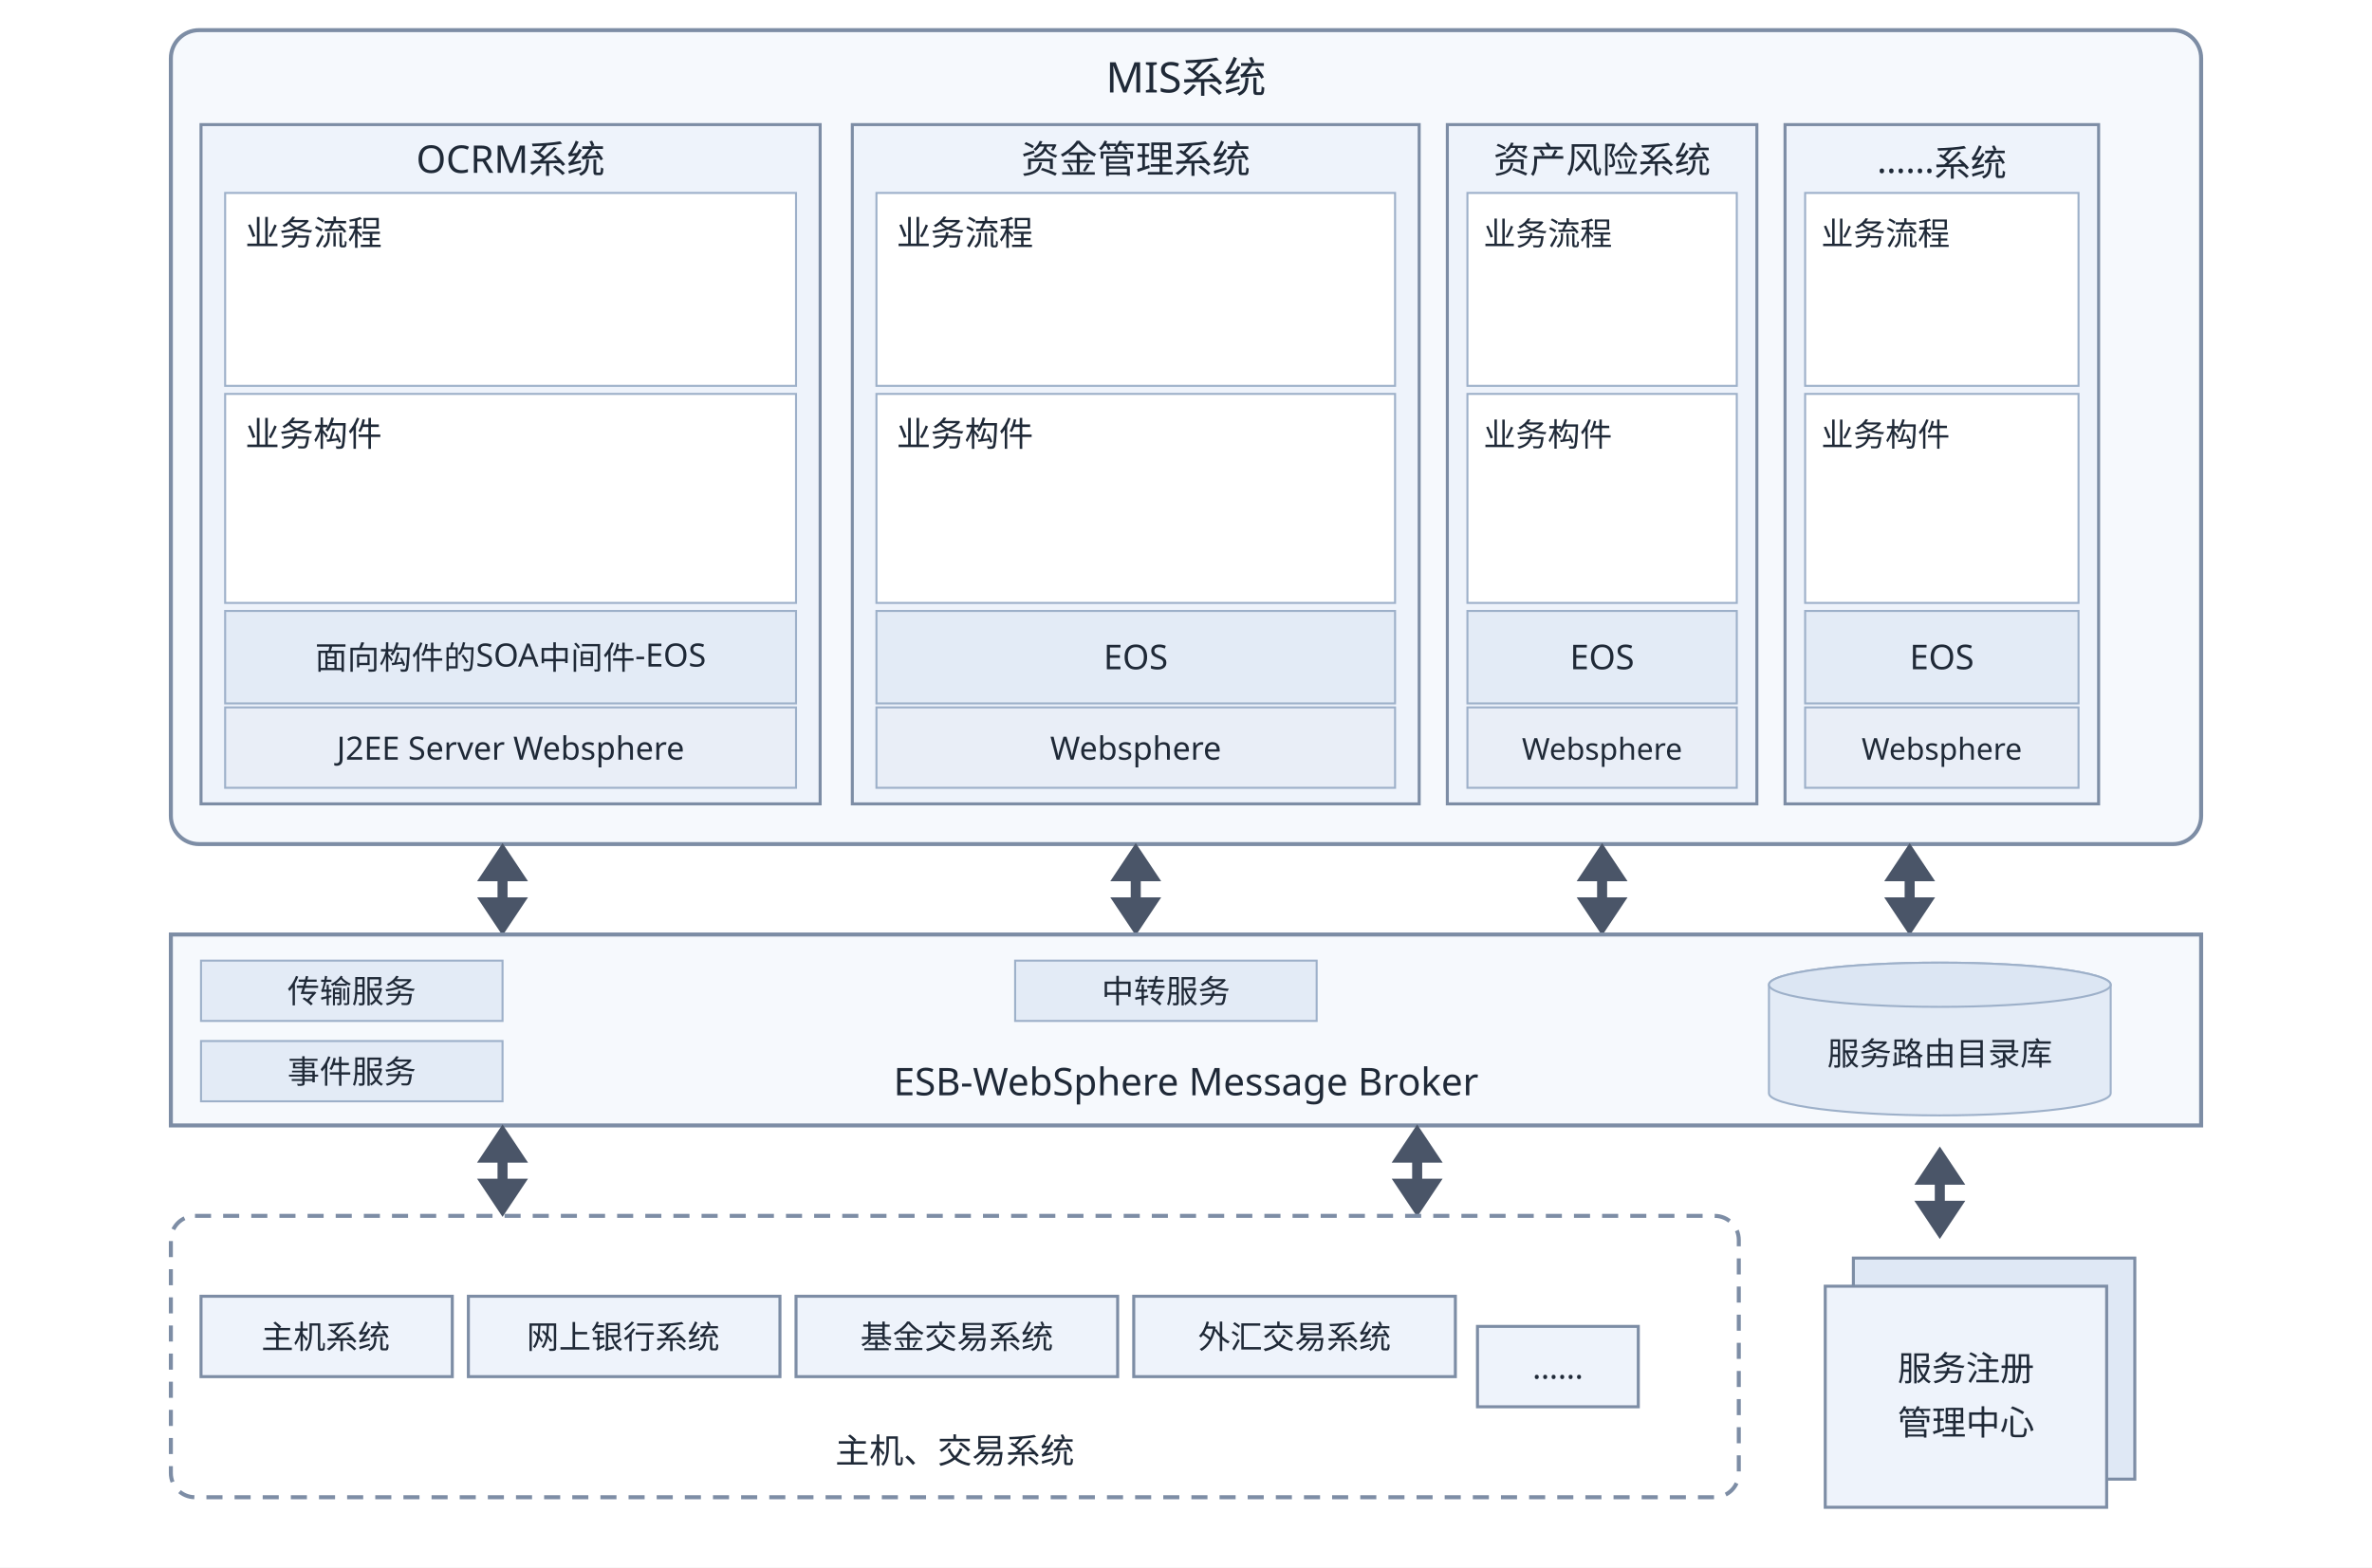
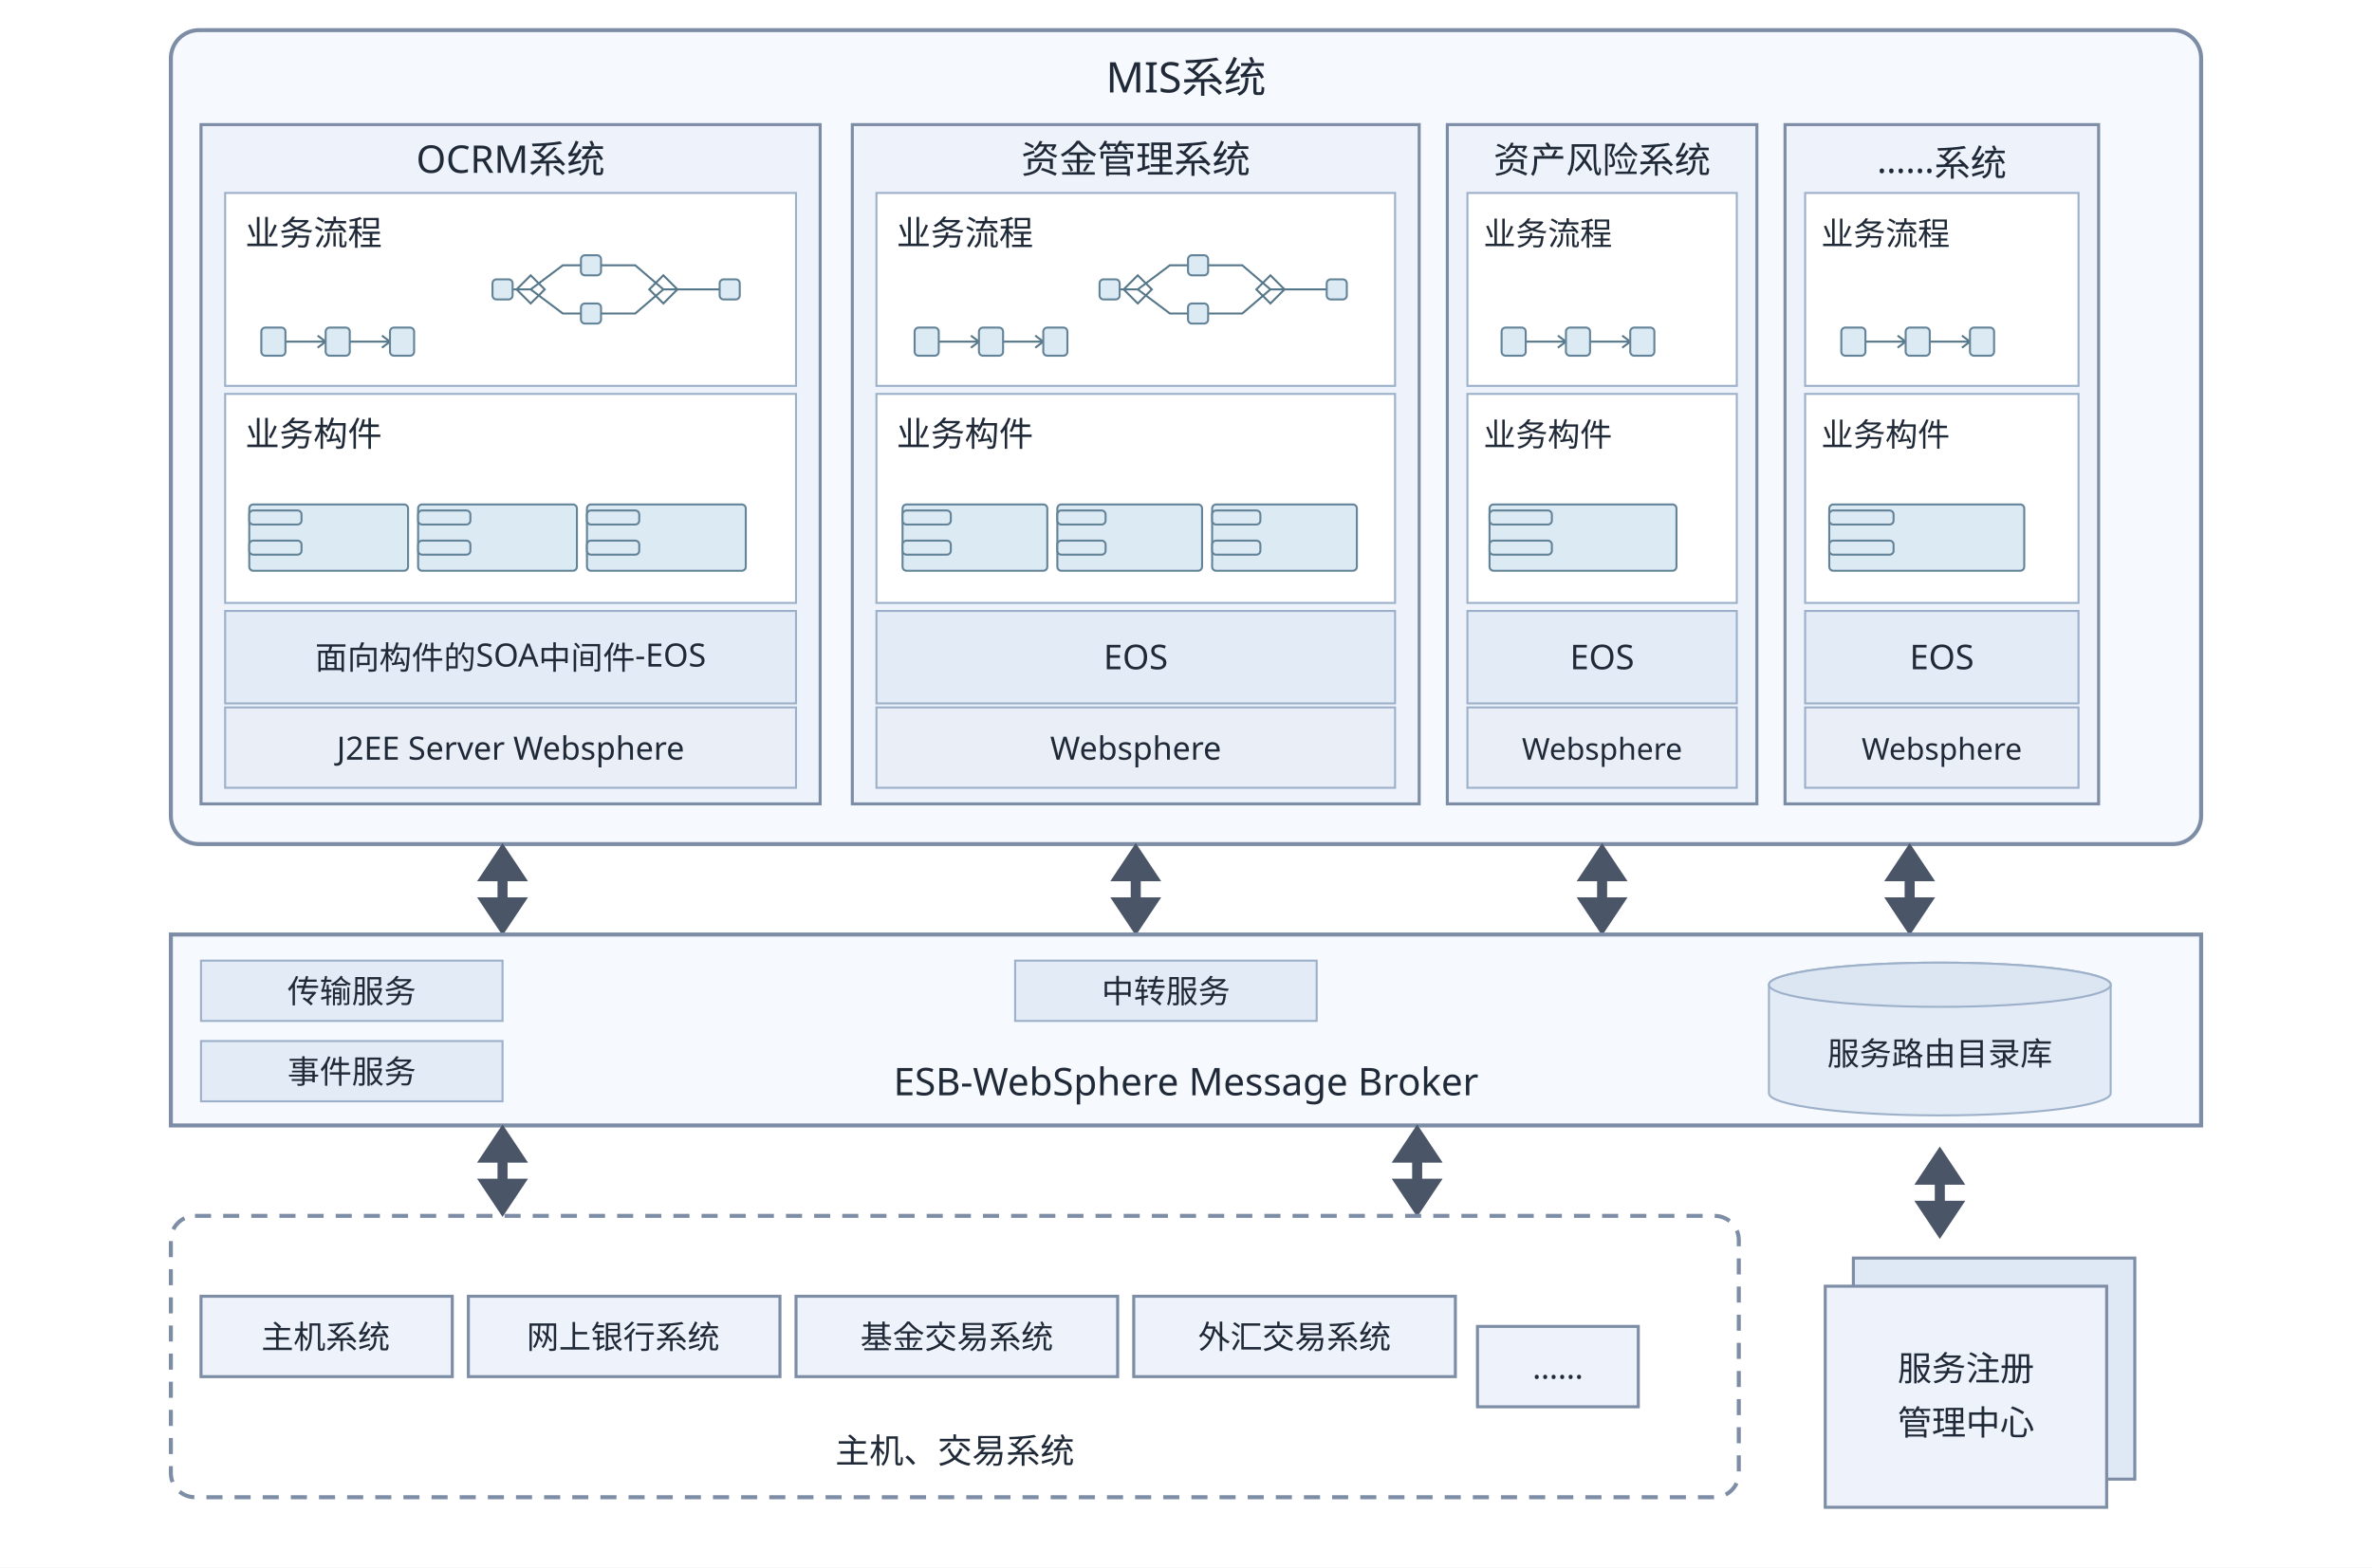
<svg xmlns="http://www.w3.org/2000/svg" width="1180" height="780" viewBox="0 0 1180 780" font-family="sans-serif">
  <rect width="1180" height="780" fill="#ffffff" />
  <rect x="85" y="15" width="1010" height="405" rx="14" fill="#f6f9fd" stroke="#7d8da5" stroke-width="2" />
  <text x="590" y="46" text-anchor="middle" font-size="21" fill="#1f2937">MIS系统</text>
  <rect x="100" y="62" width="308" height="338" fill="#eef3fb" stroke="#7d8da5" stroke-width="1.5" />
  <text x="254" y="86" text-anchor="middle" font-size="19" fill="#1f2937">OCRM系统</text>
  <rect x="112" y="96" width="284" height="96" fill="#ffffff" stroke="#9db0c9" stroke-width="1" />
  <text x="122" y="122" font-size="17" fill="#1f2937">业务流程</text>
  <rect x="112" y="196" width="284" height="104" fill="#ffffff" stroke="#9db0c9" stroke-width="1" />
  <text x="122" y="222" font-size="17" fill="#1f2937">业务构件</text>
  <rect x="112" y="304" width="284" height="46" fill="#e3ebf6" stroke="#9db0c9" stroke-width="1" />
  <text x="254" y="333" text-anchor="middle" font-size="16" fill="#1f2937">面向构件的SOA中间件-EOS</text>
  <rect x="112" y="352" width="284" height="40" fill="#e9eef7" stroke="#9db0c9" stroke-width="1" />
  <text x="254" y="378" text-anchor="middle" font-size="16" fill="#1f2937">J2EE Server Websphere</text>
  <rect x="424" y="62" width="282" height="338" fill="#eef3fb" stroke="#7d8da5" stroke-width="1.5" />
  <text x="565" y="86" text-anchor="middle" font-size="19" fill="#1f2937">资金管理系统</text>
  <rect x="436" y="96" width="258" height="96" fill="#ffffff" stroke="#9db0c9" stroke-width="1" />
  <text x="446" y="122" font-size="17" fill="#1f2937">业务流程</text>
  <rect x="436" y="196" width="258" height="104" fill="#ffffff" stroke="#9db0c9" stroke-width="1" />
  <text x="446" y="222" font-size="17" fill="#1f2937">业务构件</text>
  <rect x="436" y="304" width="258" height="46" fill="#e3ebf6" stroke="#9db0c9" stroke-width="1" />
  <text x="565" y="333" text-anchor="middle" font-size="17" fill="#1f2937">EOS</text>
  <rect x="436" y="352" width="258" height="40" fill="#e9eef7" stroke="#9db0c9" stroke-width="1" />
  <text x="565" y="378" text-anchor="middle" font-size="16" fill="#1f2937">Websphere</text>
  <rect x="720" y="62" width="154" height="338" fill="#eef3fb" stroke="#7d8da5" stroke-width="1.5" />
  <text x="797" y="86" text-anchor="middle" font-size="18" fill="#1f2937">资产风险系统</text>
  <rect x="730" y="96" width="134" height="96" fill="#ffffff" stroke="#9db0c9" stroke-width="1" />
  <text x="738" y="122" font-size="16" fill="#1f2937">业务流程</text>
  <rect x="730" y="196" width="134" height="104" fill="#ffffff" stroke="#9db0c9" stroke-width="1" />
  <text x="738" y="222" font-size="16" fill="#1f2937">业务构件</text>
  <rect x="730" y="304" width="134" height="46" fill="#e3ebf6" stroke="#9db0c9" stroke-width="1" />
  <text x="797" y="333" text-anchor="middle" font-size="17" fill="#1f2937">EOS</text>
  <rect x="730" y="352" width="134" height="40" fill="#e9eef7" stroke="#9db0c9" stroke-width="1" />
  <text x="797" y="378" text-anchor="middle" font-size="15" fill="#1f2937">Websphere</text>
  <rect x="888" y="62" width="156" height="338" fill="#eef3fb" stroke="#7d8da5" stroke-width="1.5" />
  <text x="966" y="86" text-anchor="middle" font-size="18" fill="#1f2937">……系统</text>
  <rect x="898" y="96" width="136" height="96" fill="#ffffff" stroke="#9db0c9" stroke-width="1" />
  <text x="906" y="122" font-size="16" fill="#1f2937">业务流程</text>
  <rect x="898" y="196" width="136" height="104" fill="#ffffff" stroke="#9db0c9" stroke-width="1" />
  <text x="906" y="222" font-size="16" fill="#1f2937">业务构件</text>
  <rect x="898" y="304" width="136" height="46" fill="#e3ebf6" stroke="#9db0c9" stroke-width="1" />
  <text x="966" y="333" text-anchor="middle" font-size="17" fill="#1f2937">EOS</text>
  <rect x="898" y="352" width="136" height="40" fill="#e9eef7" stroke="#9db0c9" stroke-width="1" />
  <text x="966" y="378" text-anchor="middle" font-size="15" fill="#1f2937">Websphere</text>
  <path d="M250 436 L250 449 M242 436 L250 424 L258 436 Z M242 449 L250 461 L258 449 Z" fill="#4a5568" stroke="#4a5568" stroke-width="5" />
  <path d="M565 436 L565 449 M557 436 L565 424 L573 436 Z M557 449 L565 461 L573 449 Z" fill="#4a5568" stroke="#4a5568" stroke-width="5" />
  <path d="M797 436 L797 449 M789 436 L797 424 L805 436 Z M789 449 L797 461 L805 449 Z" fill="#4a5568" stroke="#4a5568" stroke-width="5" />
  <path d="M950 436 L950 449 M942 436 L950 424 L958 436 Z M942 449 L950 461 L958 449 Z" fill="#4a5568" stroke="#4a5568" stroke-width="5" />
  <rect x="85" y="465" width="1010" height="95" fill="#f6f9fd" stroke="#7d8da5" stroke-width="2" />
  <rect x="100" y="478" width="150" height="30" fill="#e3ebf6" stroke="#9db0c9" stroke-width="1" />
  <text x="175" y="499" text-anchor="middle" font-size="16" fill="#1f2937">传输服务</text>
  <rect x="100" y="518" width="150" height="30" fill="#e3ebf6" stroke="#9db0c9" stroke-width="1" />
  <text x="175" y="539" text-anchor="middle" font-size="16" fill="#1f2937">事件服务</text>
  <rect x="505" y="478" width="150" height="30" fill="#e3ebf6" stroke="#9db0c9" stroke-width="1" />
  <text x="580" y="499" text-anchor="middle" font-size="16" fill="#1f2937">中转服务</text>
  <text x="590" y="545" text-anchor="middle" font-size="19" fill="#1f2937">ESB-WebSphere Message Broker</text>
  <path d="M880 490 A85 11 0 0 1 1050 490 L1050 544 A85 11 0 0 1 880 544 Z" fill="#e3ebf6" stroke="#9db0c9" stroke-width="1" />
  <ellipse cx="965" cy="490" rx="85" ry="11" fill="#dce6f3" stroke="#9db0c9" stroke-width="1" />
  <text x="965" y="530" text-anchor="middle" font-size="16" fill="#1f2937">服务路由目录库</text>
  <path d="M250 576 L250 589 M242 576 L250 564 L258 576 Z M242 589 L250 601 L258 589 Z" fill="#4a5568" stroke="#4a5568" stroke-width="5" />
  <path d="M705 576 L705 589 M697 576 L705 564 L713 576 Z M697 589 L705 601 L713 589 Z" fill="#4a5568" stroke="#4a5568" stroke-width="5" />
  <path d="M965 587 L965 600 M957 587 L965 575 L973 587 Z M957 600 L965 612 L973 600 Z" fill="#4a5568" stroke="#4a5568" stroke-width="5" />
  <rect x="85" y="605" width="780" height="140" rx="12" fill="none" stroke="#7d8da5" stroke-width="2" stroke-dasharray="8 6" />
  <rect x="100" y="645" width="125" height="40" fill="#eef3fb" stroke="#7d8da5" stroke-width="1.5" />
  <text x="162" y="671" text-anchor="middle" font-size="16" fill="#1f2937">主机系统</text>
  <rect x="233" y="645" width="155" height="40" fill="#eef3fb" stroke="#7d8da5" stroke-width="1.5" />
  <text x="310" y="671" text-anchor="middle" font-size="16" fill="#1f2937">网上银行系统</text>
  <rect x="396" y="645" width="160" height="40" fill="#eef3fb" stroke="#7d8da5" stroke-width="1.5" />
  <text x="476" y="671" text-anchor="middle" font-size="16" fill="#1f2937">基金交易系统</text>
  <rect x="564" y="645" width="160" height="40" fill="#eef3fb" stroke="#7d8da5" stroke-width="1.5" />
  <text x="644" y="671" text-anchor="middle" font-size="16" fill="#1f2937">外汇交易系统</text>
  <rect x="735" y="660" width="80" height="40" fill="#eef3fb" stroke="#7d8da5" stroke-width="1.5" />
  <text x="775" y="686" text-anchor="middle" font-size="16" fill="#1f2937">……</text>
  <text x="475" y="728" text-anchor="middle" font-size="17" fill="#1f2937">主机、交易系统</text>
  <rect x="922" y="626" width="140" height="110" fill="#dfe8f5" stroke="#7d8da5" stroke-width="1.5" />
  <rect x="908" y="640" width="140" height="110" fill="#eef3fb" stroke="#7d8da5" stroke-width="1.5" />
  <text x="978" y="687" text-anchor="middle" font-size="17" fill="#1f2937">服务注册</text>
  <text x="978" y="714" text-anchor="middle" font-size="17" fill="#1f2937">管理中心</text>
+   <path d="M142 170L162 170" stroke="#567689" fill="none" />
+   <path d="M158 167l4 3 -4 3" fill="none" stroke="#567689" />
+   <rect x="130" y="163" width="12" height="14" rx="2" fill="#dceaf4" stroke="#638398" />
+   <path d="M174 170L194 170" stroke="#567689" fill="none" />
+   <path d="M190 167l4 3 -4 3" fill="none" stroke="#567689" />
+   <rect x="162" y="163" width="12" height="14" rx="2" fill="#dceaf4" stroke="#638398" />
+   <rect x="194" y="163" width="12" height="14" rx="2" fill="#dceaf4" stroke="#638398" />
+   <path d="M245 144h19 l16 -12h36l14 12h30 M264 144l16 12h36l14 -12" fill="none" stroke="#567689" />
+   <rect x="245" y="139" width="10" height="10" rx="2" fill="#dceaf4" stroke="#638398" />
+   <rect x="289" y="127" width="10" height="10" rx="2" fill="#dceaf4" stroke="#638398" />
+   <rect x="289" y="151" width="10" height="10" rx="2" fill="#dceaf4" stroke="#638398" />
+   <rect x="358" y="139" width="10" height="10" rx="2" fill="#dceaf4" stroke="#638398" />
+   <path d="M264 137l7 7 -7 7 -7 -7Z" fill="none" stroke="#567689" />
+   <path d="M330 137l7 7 -7 7 -7 -7Z" fill="none" stroke="#567689" />
+   <rect x="124" y="251" width="79" height="33" rx="2" fill="#dceaf4" stroke="#638398" />
+   <rect x="124" y="254" width="26" height="7" rx="2" fill="#dceaf4" stroke="#638398" />
+   <rect x="124" y="269" width="26" height="7" rx="2" fill="#dceaf4" stroke="#638398" />
+   <rect x="208" y="251" width="79" height="33" rx="2" fill="#dceaf4" stroke="#638398" />
+   <rect x="208" y="254" width="26" height="7" rx="2" fill="#dceaf4" stroke="#638398" />
+   <rect x="208" y="269" width="26" height="7" rx="2" fill="#dceaf4" stroke="#638398" />
+   <rect x="292" y="251" width="79" height="33" rx="2" fill="#dceaf4" stroke="#638398" />
+   <rect x="292" y="254" width="26" height="7" rx="2" fill="#dceaf4" stroke="#638398" />
+   <rect x="292" y="269" width="26" height="7" rx="2" fill="#dceaf4" stroke="#638398" />
+   <path d="M467 170L487 170" stroke="#567689" fill="none" />
+   <path d="M483 167l4 3 -4 3" fill="none" stroke="#567689" />
+   <rect x="455" y="163" width="12" height="14" rx="2" fill="#dceaf4" stroke="#638398" />
+   <path d="M499 170L519 170" stroke="#567689" fill="none" />
+   <path d="M515 167l4 3 -4 3" fill="none" stroke="#567689" />
+   <rect x="487" y="163" width="12" height="14" rx="2" fill="#dceaf4" stroke="#638398" />
+   <rect x="519" y="163" width="12" height="14" rx="2" fill="#dceaf4" stroke="#638398" />
+   <path d="M547 144h19 l16 -12h36l14 12h30 M566 144l16 12h36l14 -12" fill="none" stroke="#567689" />
+   <rect x="547" y="139" width="10" height="10" rx="2" fill="#dceaf4" stroke="#638398" />
+   <rect x="591" y="127" width="10" height="10" rx="2" fill="#dceaf4" stroke="#638398" />
+   <rect x="591" y="151" width="10" height="10" rx="2" fill="#dceaf4" stroke="#638398" />
+   <rect x="660" y="139" width="10" height="10" rx="2" fill="#dceaf4" stroke="#638398" />
+   <path d="M566 137l7 7 -7 7 -7 -7Z" fill="none" stroke="#567689" />
+   <path d="M632 137l7 7 -7 7 -7 -7Z" fill="none" stroke="#567689" />
+   <rect x="449" y="251" width="72" height="33" rx="2" fill="#dceaf4" stroke="#638398" />
+   <rect x="449" y="254" width="24" height="7" rx="2" fill="#dceaf4" stroke="#638398" />
+   <rect x="449" y="269" width="24" height="7" rx="2" fill="#dceaf4" stroke="#638398" />
+   <rect x="526" y="251" width="72" height="33" rx="2" fill="#dceaf4" stroke="#638398" />
+   <rect x="526" y="254" width="24" height="7" rx="2" fill="#dceaf4" stroke="#638398" />
+   <rect x="526" y="269" width="24" height="7" rx="2" fill="#dceaf4" stroke="#638398" />
+   <rect x="603" y="251" width="72" height="33" rx="2" fill="#dceaf4" stroke="#638398" />
+   <rect x="603" y="254" width="24" height="7" rx="2" fill="#dceaf4" stroke="#638398" />
+   <rect x="603" y="269" width="24" height="7" rx="2" fill="#dceaf4" stroke="#638398" />
+   <path d="M759 170L779 170" stroke="#567689" fill="none" />
+   <path d="M775 167l4 3 -4 3" fill="none" stroke="#567689" />
+   <rect x="747" y="163" width="12" height="14" rx="2" fill="#dceaf4" stroke="#638398" />
+   <path d="M791 170L811 170" stroke="#567689" fill="none" />
+   <path d="M807 167l4 3 -4 3" fill="none" stroke="#567689" />
+   <rect x="779" y="163" width="12" height="14" rx="2" fill="#dceaf4" stroke="#638398" />
+   <rect x="811" y="163" width="12" height="14" rx="2" fill="#dceaf4" stroke="#638398" />
+   <rect x="741" y="251" width="93" height="33" rx="2" fill="#dceaf4" stroke="#638398" />
+   <rect x="741" y="254" width="31" height="7" rx="2" fill="#dceaf4" stroke="#638398" />
+   <rect x="741" y="269" width="31" height="7" rx="2" fill="#dceaf4" stroke="#638398" />
+   <path d="M928 170L948 170" stroke="#567689" fill="none" />
+   <path d="M944 167l4 3 -4 3" fill="none" stroke="#567689" />
+   <rect x="916" y="163" width="12" height="14" rx="2" fill="#dceaf4" stroke="#638398" />
+   <path d="M960 170L980 170" stroke="#567689" fill="none" />
+   <path d="M976 167l4 3 -4 3" fill="none" stroke="#567689" />
+   <rect x="948" y="163" width="12" height="14" rx="2" fill="#dceaf4" stroke="#638398" />
+   <rect x="980" y="163" width="12" height="14" rx="2" fill="#dceaf4" stroke="#638398" />
+   <rect x="910" y="251" width="97" height="33" rx="2" fill="#dceaf4" stroke="#638398" />
+   <rect x="910" y="254" width="32" height="7" rx="2" fill="#dceaf4" stroke="#638398" />
+   <rect x="910" y="269" width="32" height="7" rx="2" fill="#dceaf4" stroke="#638398" />
</svg>
